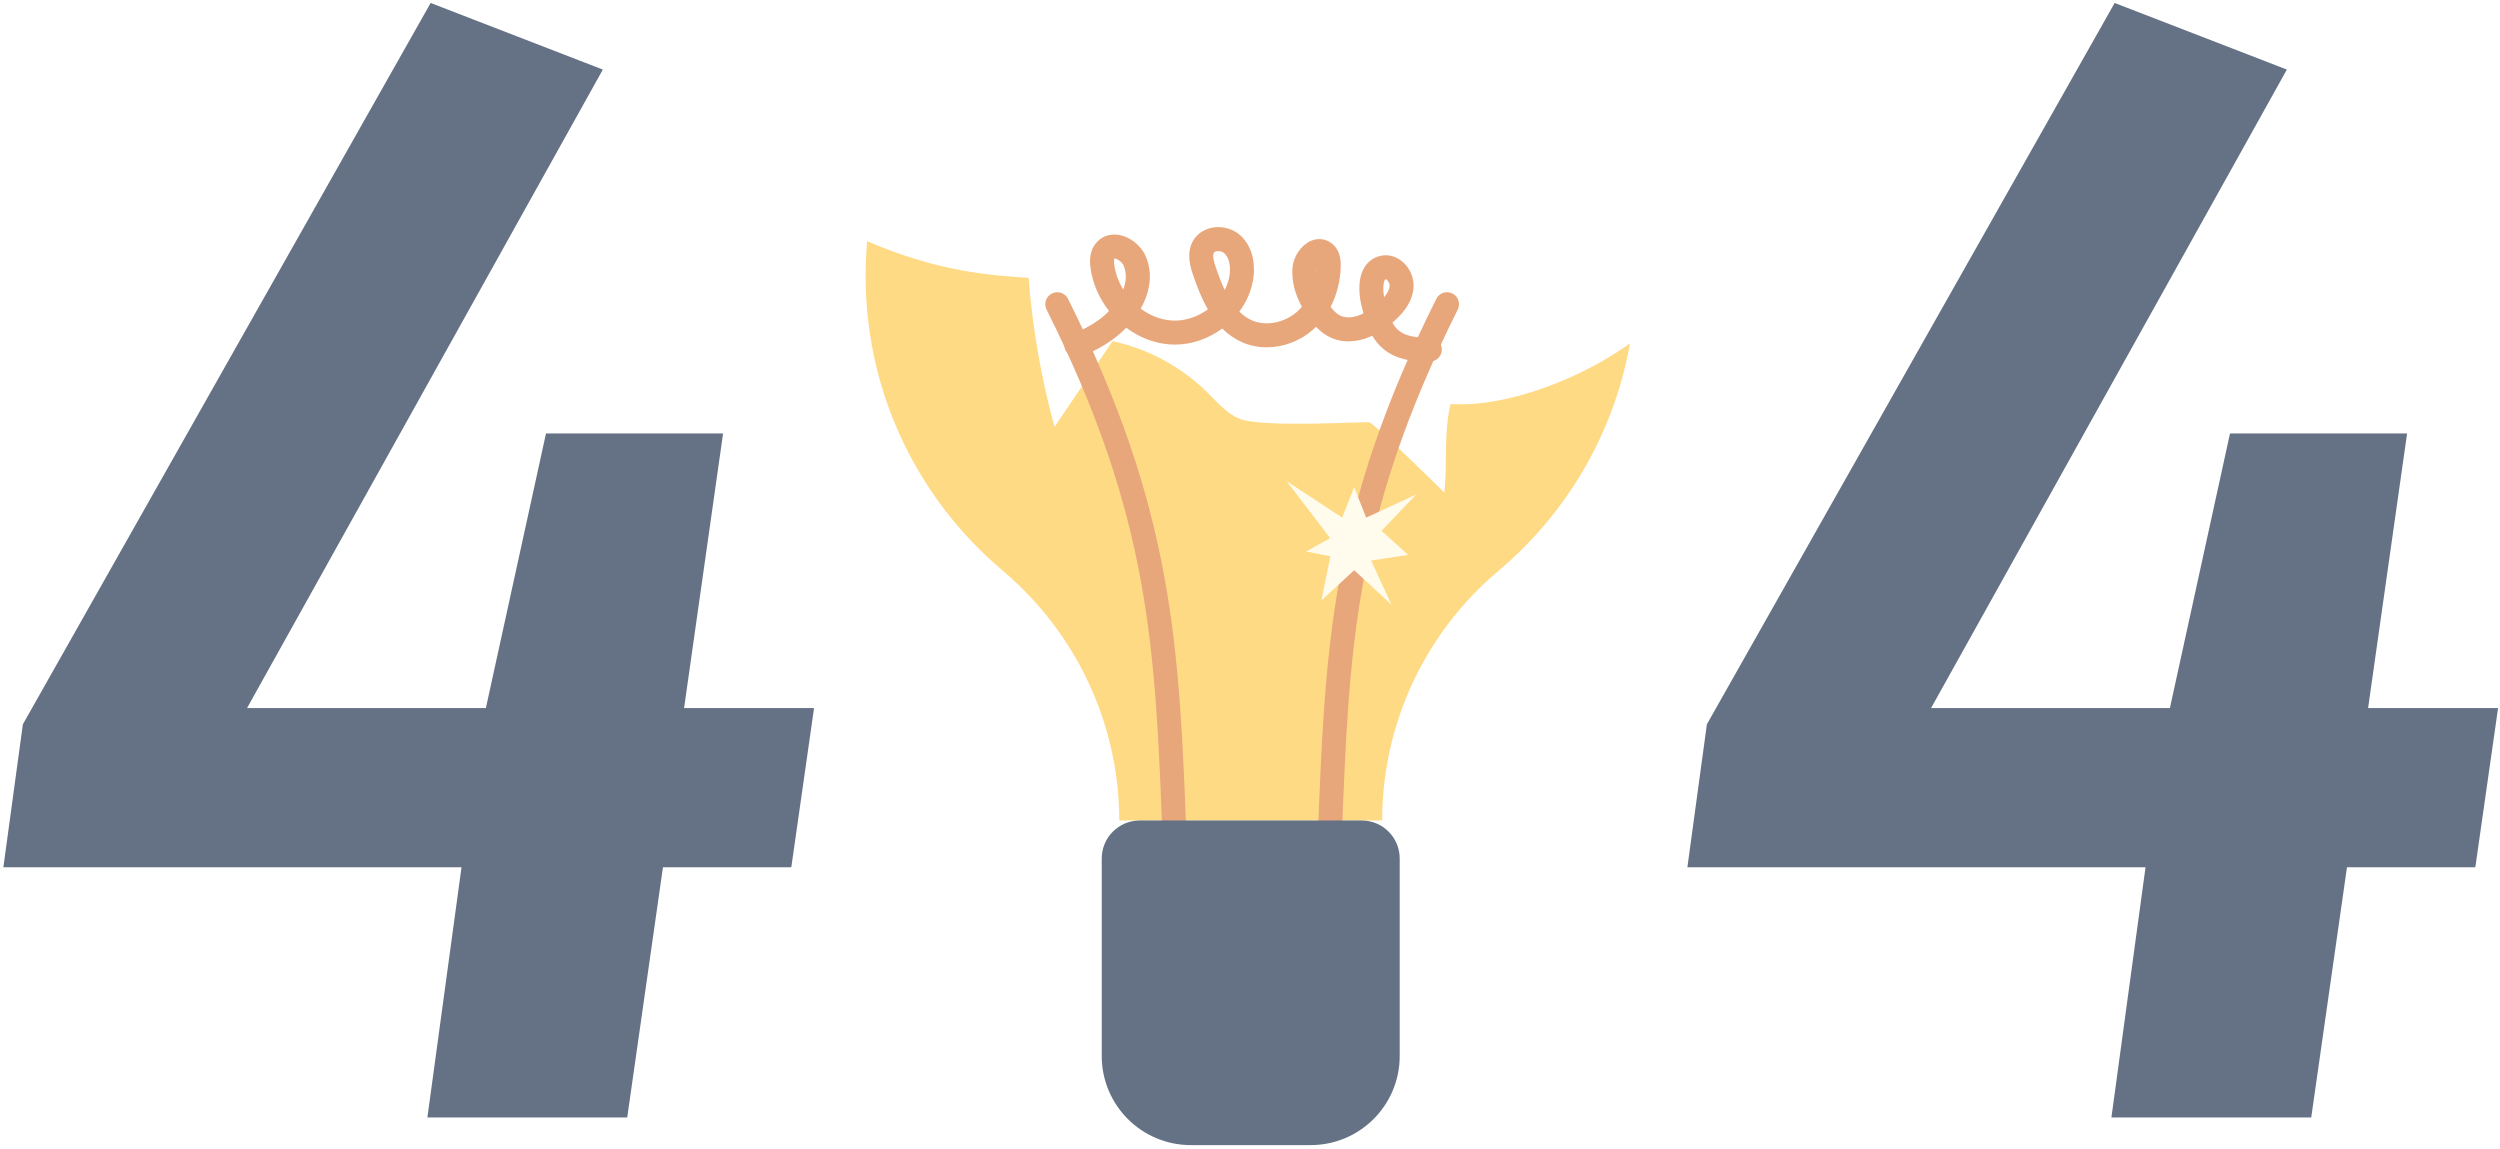
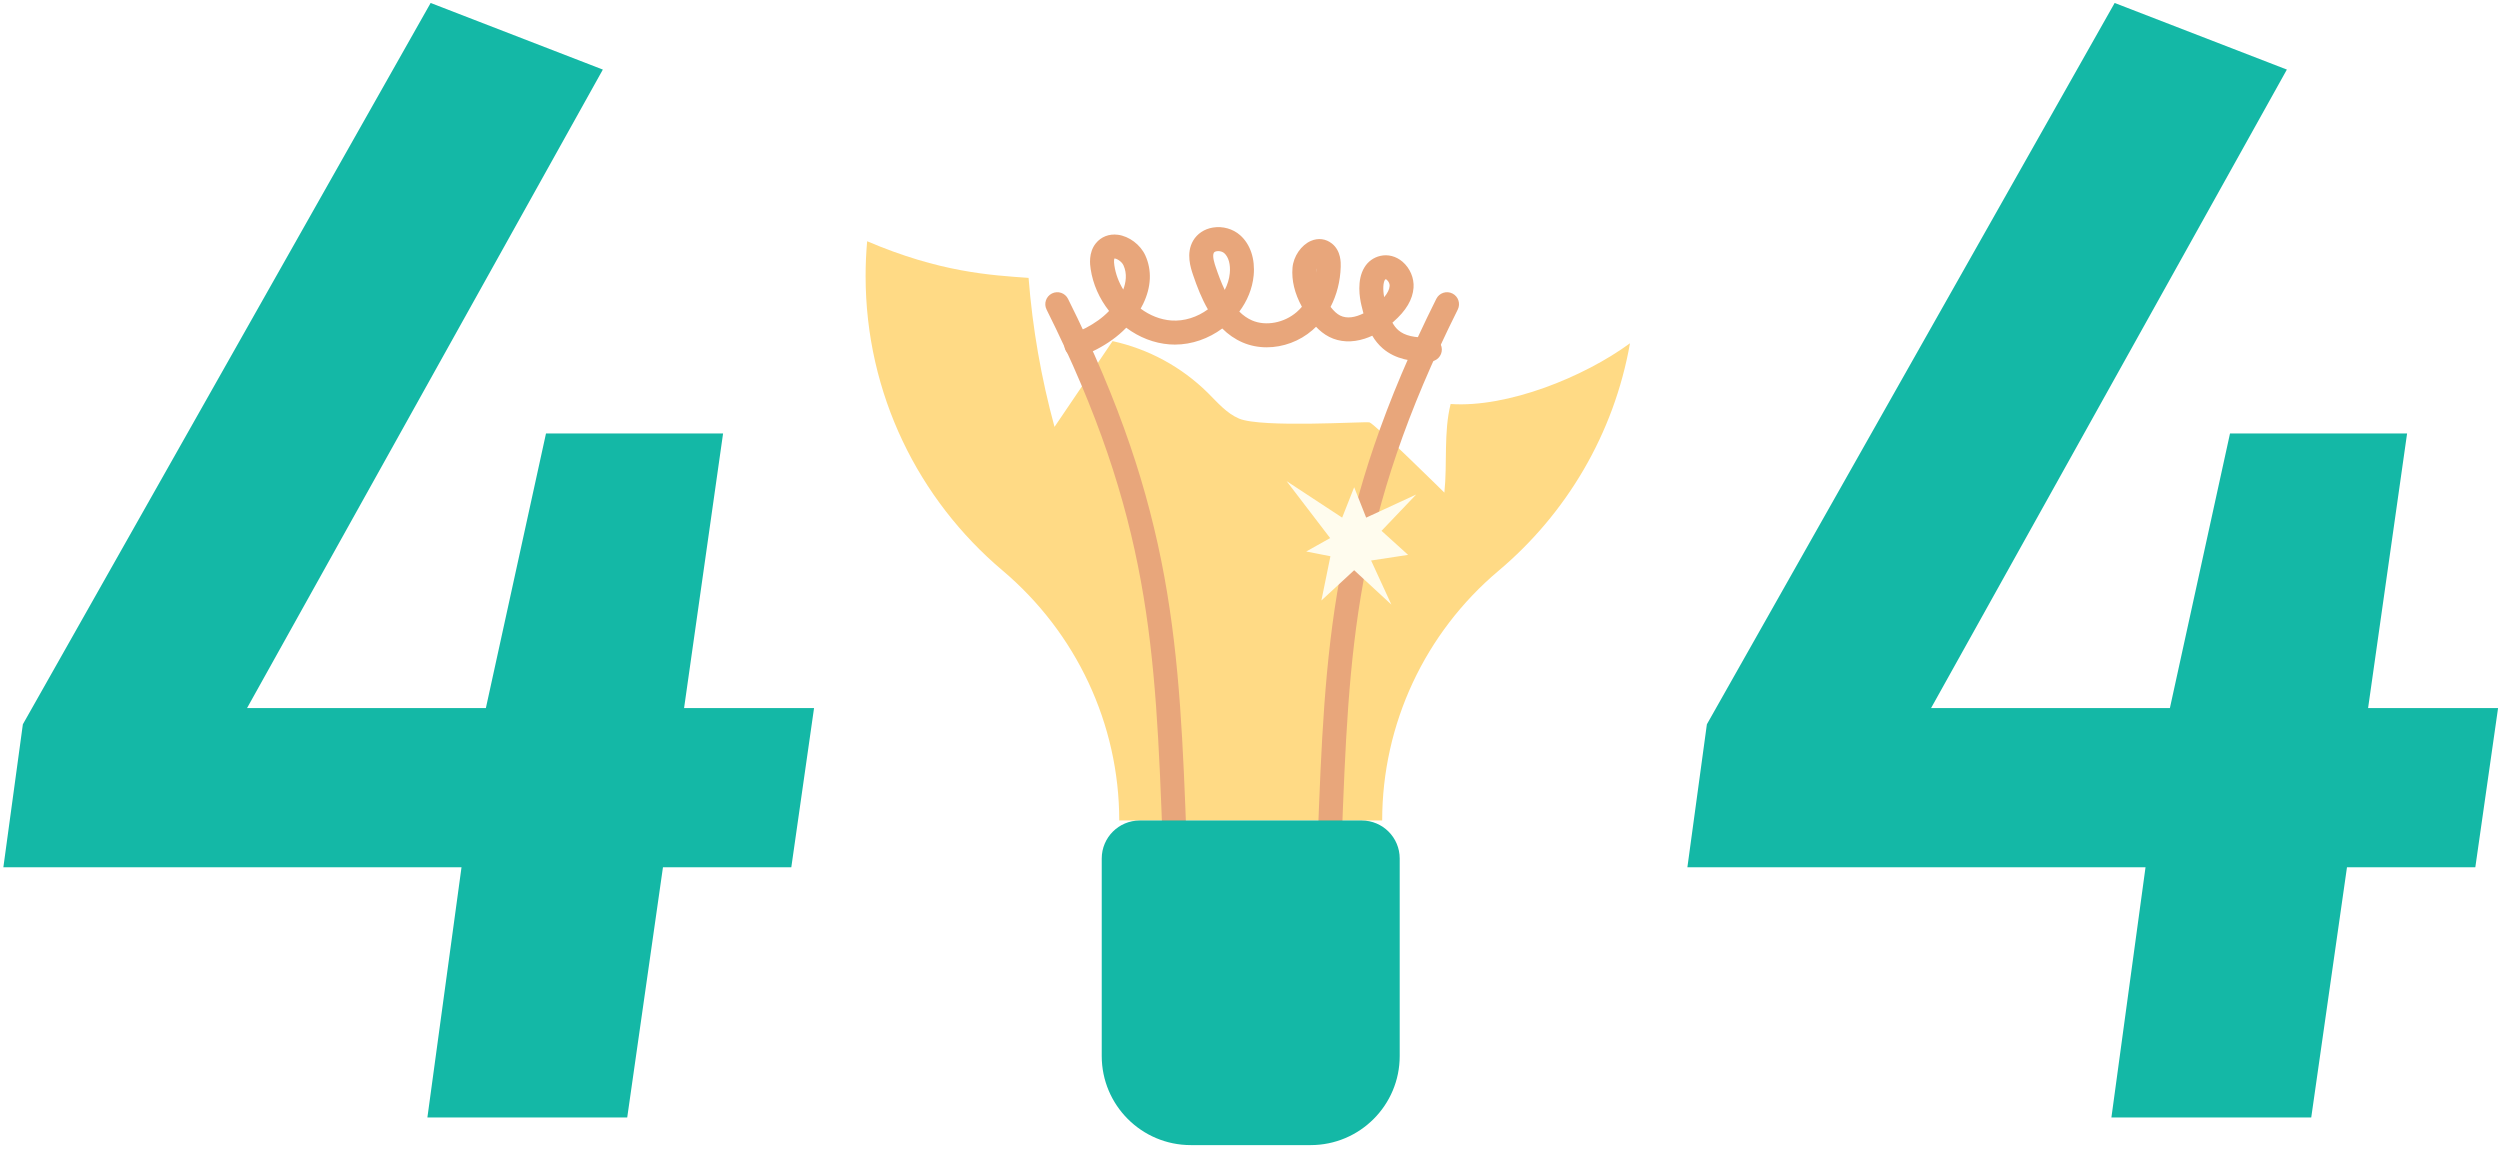
<svg xmlns="http://www.w3.org/2000/svg" width="466" height="214" fill="none">
  <path d="M303.828 63.987c-2.981 16.914-11.887 31.786-24.493 42.399-13.741 11.565-21.696 28.591-21.696 46.551h-49.012c0-17.996-8.026-35.008-21.776-46.618-15.596-13.169-25.503-32.858-25.503-54.87 0-2.186.098-4.344.29-6.48 13.599 5.809 23.023 6.323 30.088 6.828.733 9.38 2.36 18.692 4.835 27.773 3.606-5.331 7.217-10.658 10.823-15.985a36.315 36.315 0 0 1 17.737 9.626c1.801 1.783 3.494 3.816 5.827 4.808 4.156 1.779 23.434.523 24.319.71.893.188 13.964 13.094 13.964 13.094.572-5.43-.156-11.275 1.167-16.516 10.608.724 24.836-5.019 33.43-11.32Z" fill="#FFDA85" />
  <path d="M219.699 177.019a2.234 2.234 0 0 1-2.23-2.126c-.304-6.277-.525-12.137-.738-17.804-1.375-36.474-2.283-60.57-21.651-99.389a2.234 2.234 0 1 1 3.998-1.995c4.817 9.654 8.613 18.621 11.606 27.414a169.709 169.709 0 0 1 6.367 24.467c2.882 15.798 3.467 31.339 4.145 49.335.213 5.655.434 11.502.737 17.756a2.233 2.233 0 0 1-2.234 2.342Zm27.407 0-.11-.003a2.233 2.233 0 0 1-2.123-2.339c.303-6.254.523-12.101.736-17.756.678-17.996 1.264-33.537 4.145-49.335a169.583 169.583 0 0 1 6.368-24.467c2.992-8.793 6.788-17.76 11.605-27.414a2.234 2.234 0 0 1 3.999 1.995c-19.369 38.819-20.277 62.915-21.651 99.389-.214 5.667-.434 11.527-.739 17.804a2.234 2.234 0 0 1-2.23 2.126Z" fill="#E8A67B" />
  <path d="M265.871 67.398c-2.595 0-5.701-.364-8.129-2.457a9.419 9.419 0 0 1-1.951-2.365 12.79 12.79 0 0 1-1.388.545c-2.386.776-4.678.665-6.628-.321-.987-.5-1.795-1.179-2.464-1.889-.214.213-.435.42-.663.617-2.405 2.094-5.504 3.21-8.527 3.21-1.559 0-3.098-.297-4.511-.909a12.14 12.14 0 0 1-3.78-2.597c-2.526 1.87-5.629 2.999-8.835 3-.33 0-.66-.013-.991-.037-2.857-.21-5.659-1.297-8.072-3.107a19.243 19.243 0 0 1-2.624 2.257 23.393 23.393 0 0 1-5.936 3.088 2.234 2.234 0 1 1-1.462-4.222 19.221 19.221 0 0 0 4.801-2.502 14.729 14.729 0 0 0 2.022-1.746c-1.821-2.305-3.021-5.02-3.437-7.832-.11-.747-.447-3.02.965-4.778.978-1.219 2.471-1.8 4.097-1.594 2.115.267 4.227 1.856 5.135 3.864 1.247 2.758 1.107 5.874-.405 9.013-.145.3-.301.598-.468.893 1.683 1.253 3.658 2.059 5.71 2.21 2.437.178 4.87-.642 6.82-2.075-1.165-2.018-2.03-4.25-2.759-6.404-.442-1.309-1.362-4.032.007-6.394.754-1.3 2.1-2.194 3.693-2.452 1.828-.297 3.722.236 5.068 1.425 1.906 1.684 2.824 4.43 2.52 7.534-.24 2.452-1.207 4.75-2.671 6.706.699.697 1.485 1.263 2.378 1.65 2.565 1.11 5.989.465 8.327-1.57a9.32 9.32 0 0 0 .963-.975c-1.359-2.488-1.948-4.926-1.754-7.273.176-2.122 1.621-4.23 3.436-5.011 1.36-.586 2.789-.402 3.921.504 1.712 1.37 1.651 3.592 1.631 4.322-.075 2.694-.736 5.255-1.891 7.478.632.808 1.192 1.314 1.773 1.608 1.283.65 2.862.342 4.354-.397-.142-.53-.265-1.04-.38-1.517-.319-1.33-.903-4.678.57-7.066a4.643 4.643 0 0 1 2.951-2.133c1.434-.335 2.943.06 4.141 1.085 1.402 1.2 2.189 3.06 2.056 4.857-.164 2.193-1.386 4.263-3.738 6.327l-.2.173c.306.554.669 1.032 1.113 1.415 1.17 1.008 2.965 1.43 5.817 1.366a2.234 2.234 0 1 1 .1 4.468c-.23.005-.465.008-.705.008Zm-7.568-15.348c-.07.017-.099.023-.164.129-.296.48-.417 1.706-.127 3.213.633-.755.968-1.444 1.016-2.083.045-.613-.504-1.241-.725-1.26Zm-31.227-5.247c-.091 0-.181.007-.269.022-.126.02-.43.088-.543.283-.353.609.147 2.089.361 2.721.478 1.413 1.017 2.862 1.667 4.214.505-.972.834-2.02.94-3.106.16-1.635-.225-3.037-1.031-3.749-.273-.24-.708-.385-1.125-.385Zm-19.346 1.38c-.044.102-.139.439-.013 1.293.238 1.605.82 3.133 1.657 4.496.484-1.273.767-2.916.048-4.507-.342-.755-1.307-1.296-1.692-1.282Zm37.695 1.845c-.025.084-.042.17-.049.252a6.021 6.021 0 0 0-.02.523c.03-.257.053-.515.069-.775Z" fill="#E8A67B" />
-   <path d="M212.449 152.938h41.37a7.086 7.086 0 0 1 7.086 7.085v36.82c0 9.17-7.434 16.604-16.604 16.604h-22.334c-9.17 0-16.604-7.434-16.604-16.604v-36.819a7.086 7.086 0 0 1 7.086-7.086Z" fill="#657285" />
+   <path d="M212.449 152.938h41.37a7.086 7.086 0 0 1 7.086 7.085v36.82c0 9.17-7.434 16.604-16.604 16.604h-22.334c-9.17 0-16.604-7.434-16.604-16.604v-36.819a7.086 7.086 0 0 1 7.086-7.086Z" fill="#14b8a6" />
  <path d="m252.416 90.82 2.237 5.667 9.319-4.308-6.455 6.767 4.952 4.481-6.896 1.053 3.783 8.221-6.94-6.413-6.108 5.644 1.683-8.249-4.511-.883 4.459-2.501-8.12-10.619 10.36 6.807 2.237-5.666Z" fill="#FFFCEE" />
-   <path d="m151.739 131.98-4.24 29.678h-23.923l-6.662 46.635H79.666l6.36-46.635H.628l3.634-26.649L80.272.553 112.37 12.97 46.052 131.98h44.516l11.205-51.178h33.008l-7.268 51.178h24.226Zm313.901 0-4.24 29.678h-23.923l-6.662 46.635h-37.248l6.359-46.635h-85.397l3.634-26.649L394.173.553l32.099 12.416-66.319 119.011h44.516l11.204-51.178h33.008l-7.268 51.178h24.227Z" fill="#657285" />
+   <path d="m151.739 131.98-4.24 29.678h-23.923l-6.662 46.635H79.666l6.36-46.635H.628l3.634-26.649L80.272.553 112.37 12.97 46.052 131.98h44.516l11.205-51.178h33.008l-7.268 51.178h24.226Zm313.901 0-4.24 29.678h-23.923l-6.662 46.635h-37.248l6.359-46.635h-85.397l3.634-26.649L394.173.553l32.099 12.416-66.319 119.011h44.516l11.204-51.178h33.008l-7.268 51.178h24.227Z" fill="#14b8a6" />
</svg>
